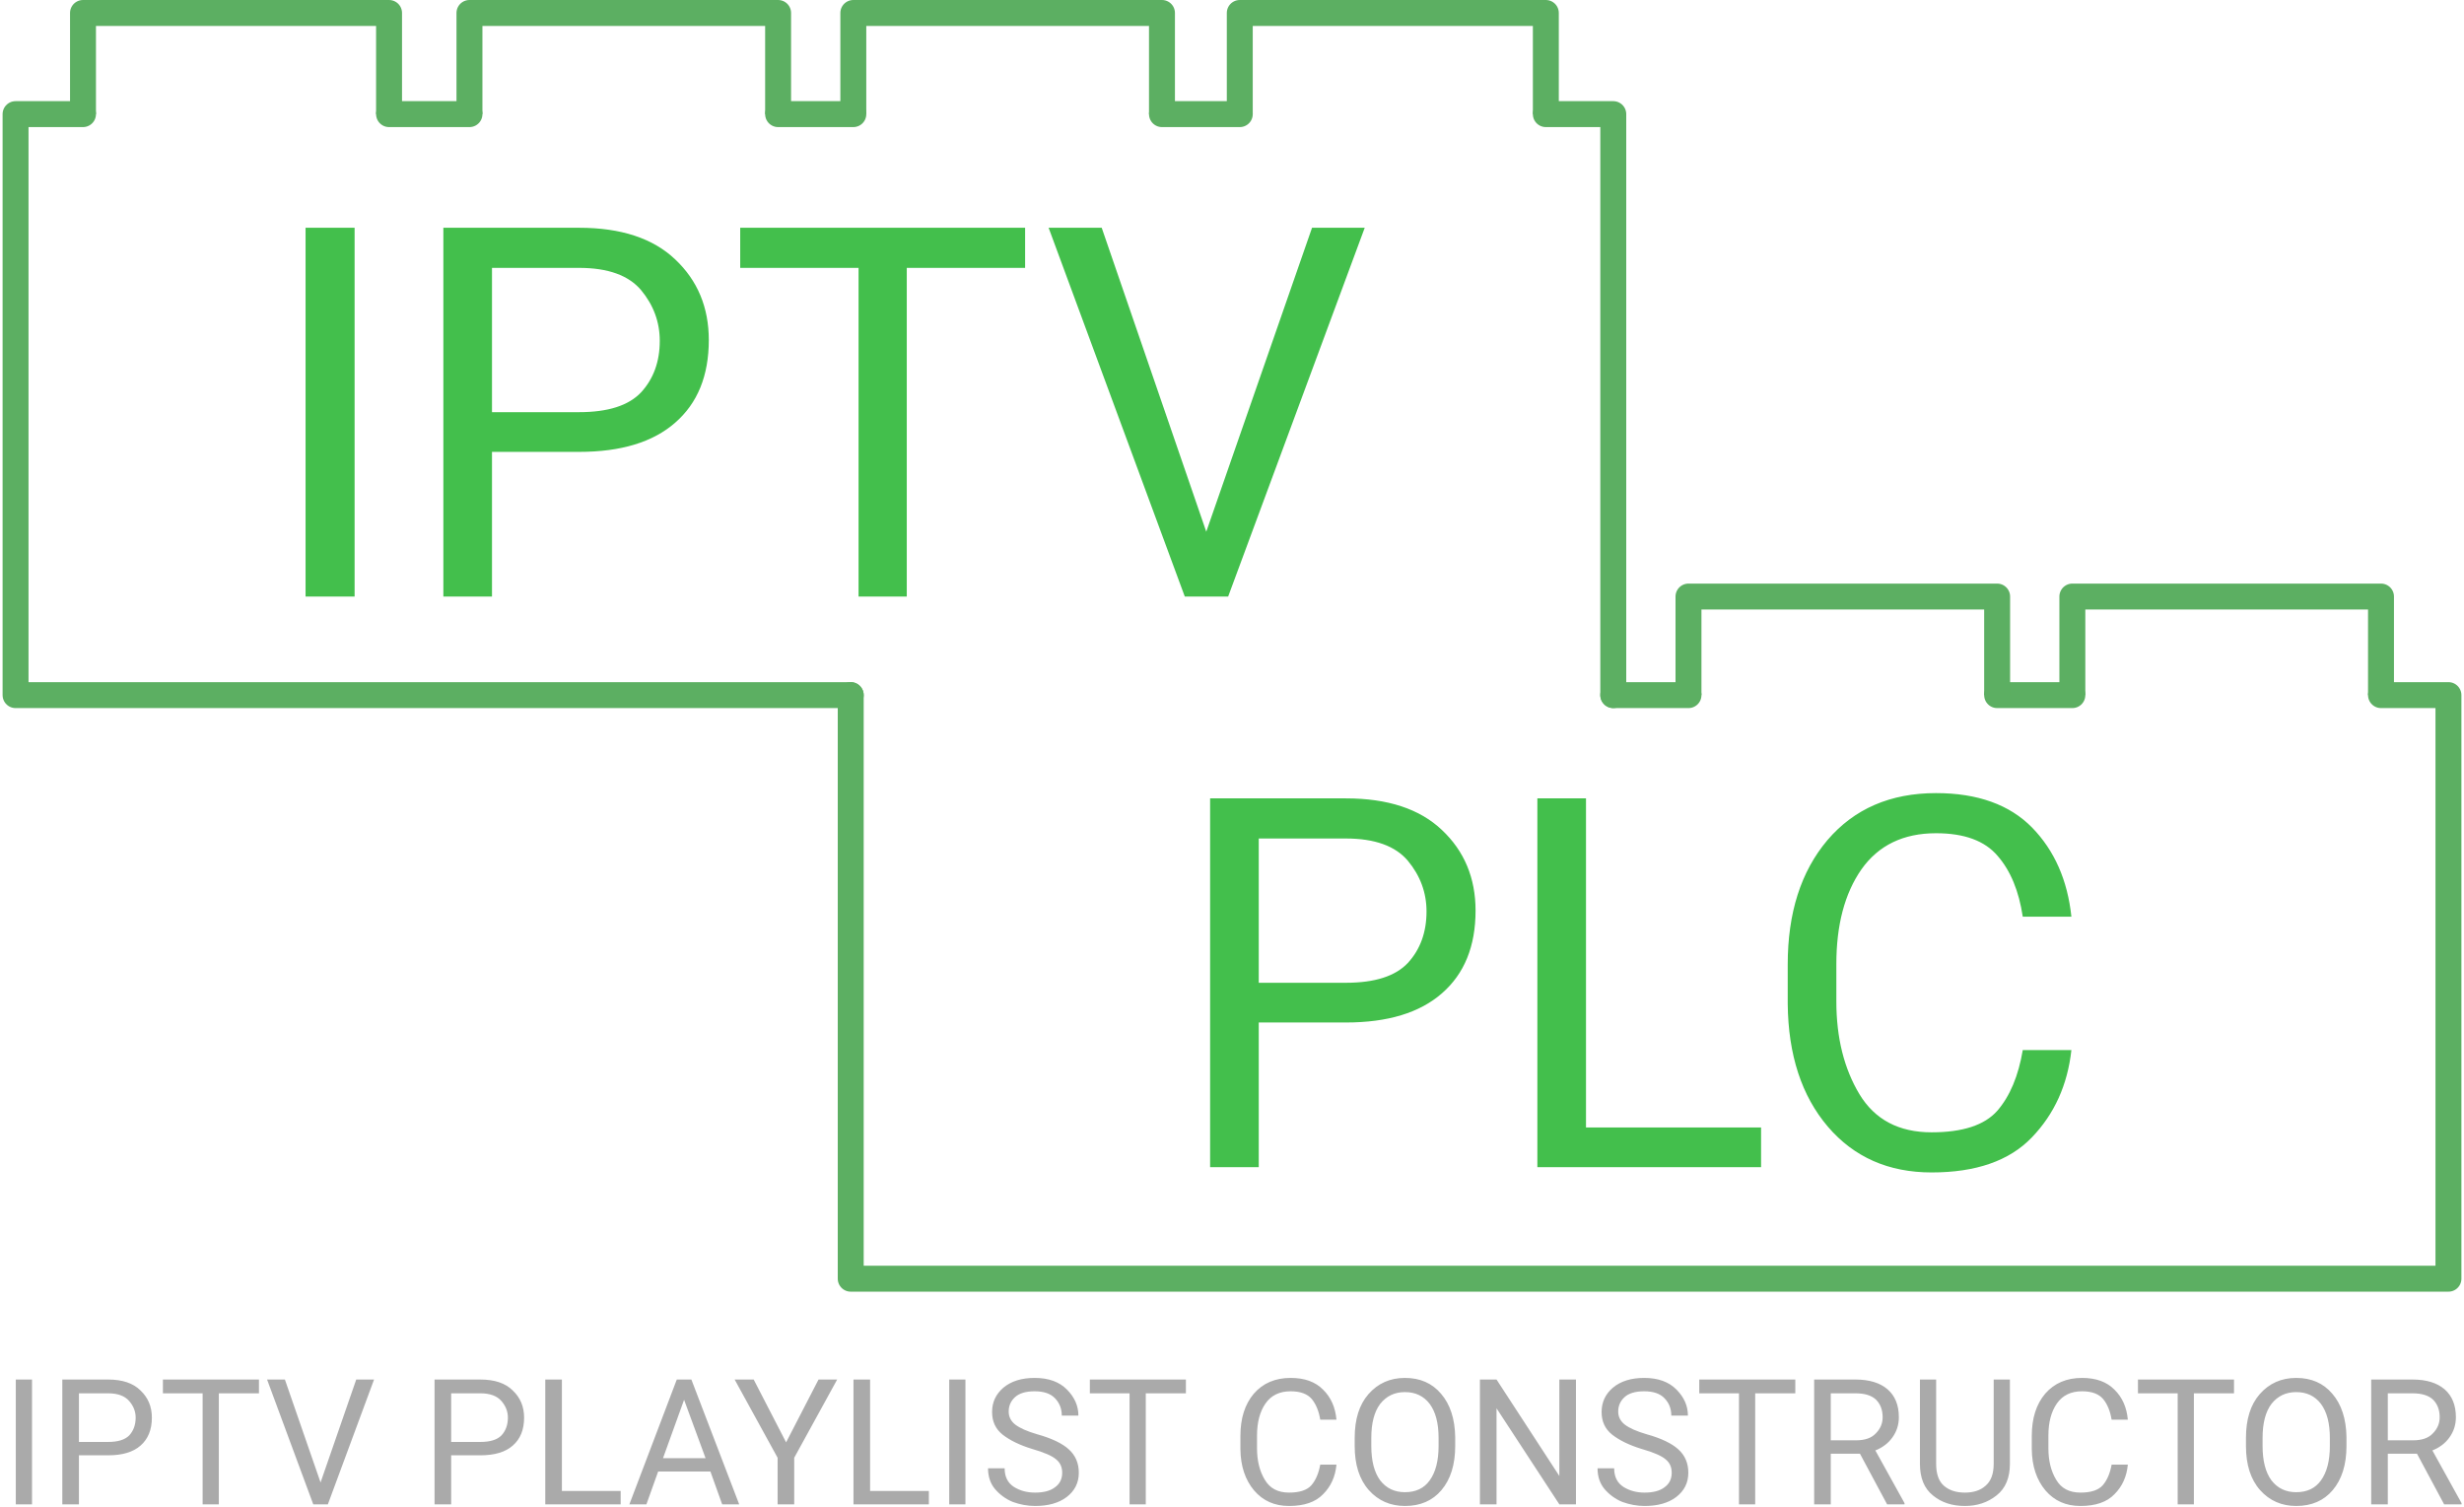
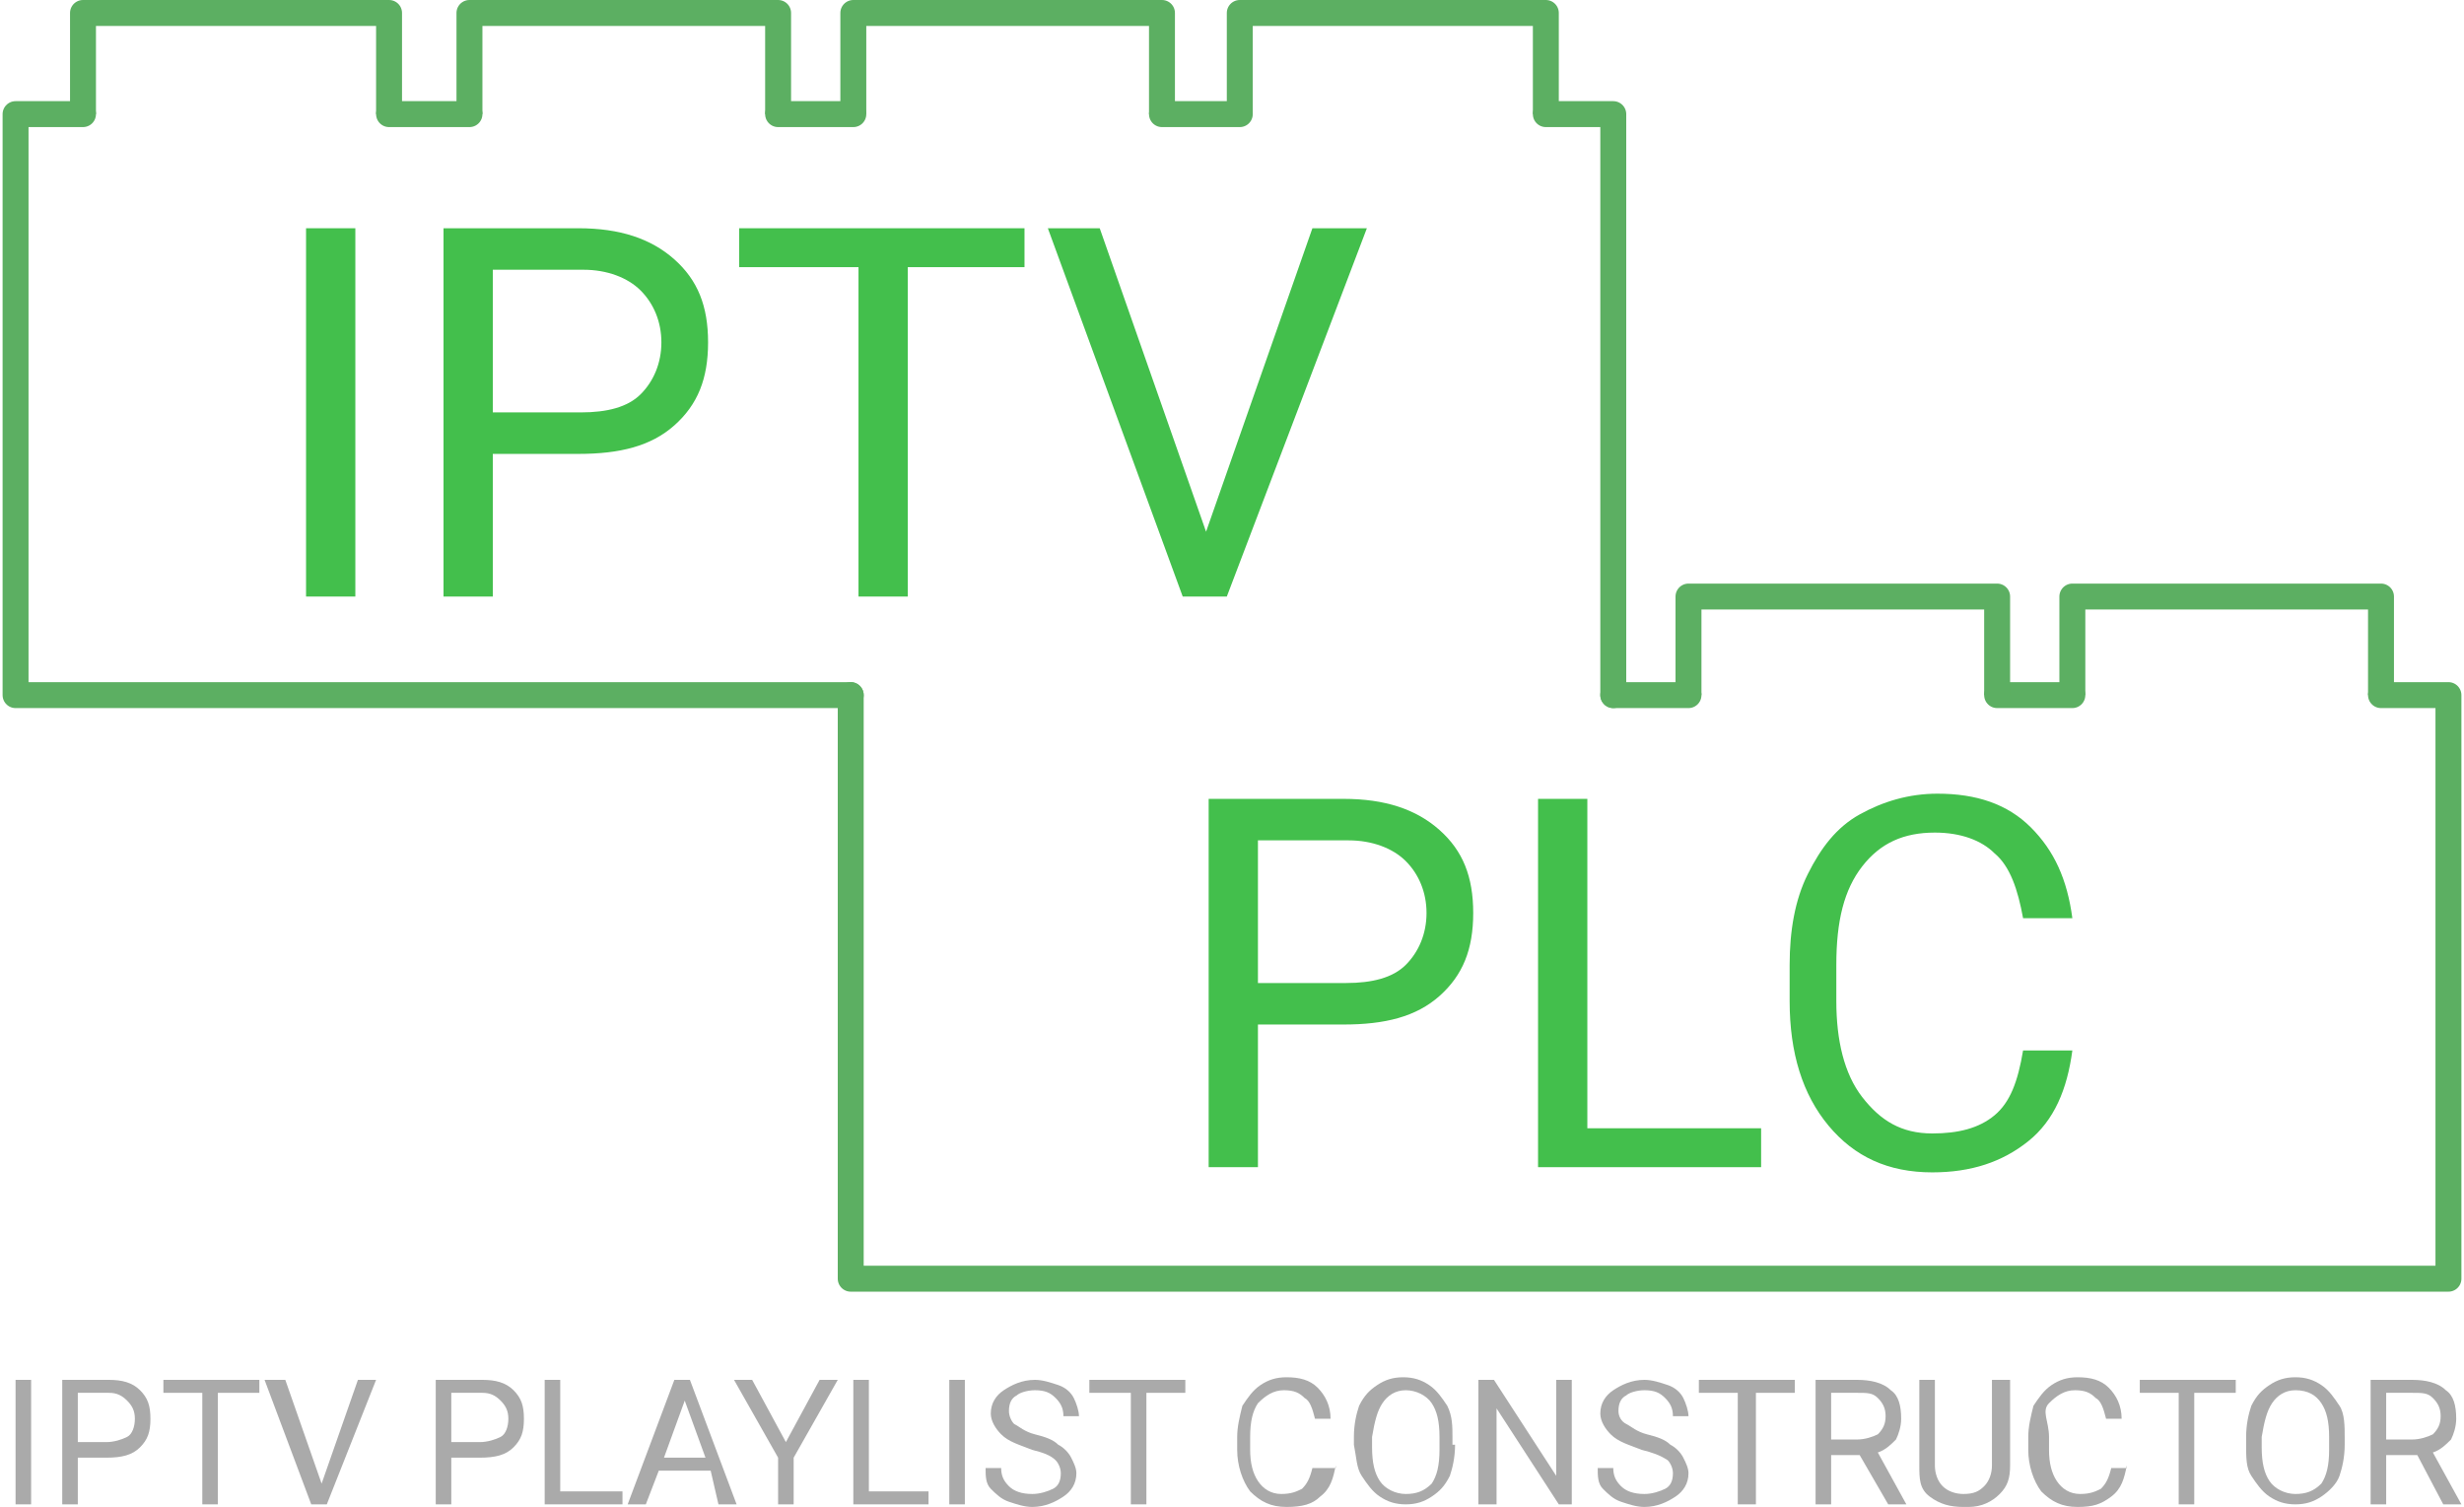
- <svg xmlns="http://www.w3.org/2000/svg" version="1.1" x="0px" y="0px" viewBox="0 0 95 58.1" style="enable-background:new 0 0 95 58.1;" xml:space="preserve">
+ <svg xmlns="http://www.w3.org/2000/svg" version="1.1" id="Слой_1" x="0px" y="0px" viewBox="0 0 95 58.1" style="enable-background:new 0 0 95 58.1;" xml:space="preserve">
  <style type="text/css">
	.st0{fill:none;stroke:#5CAF62;stroke-linecap:round;stroke-miterlimit:10;}
	.st1{fill:none;stroke:#5CAF62;stroke-linecap:round;stroke-linejoin:round;stroke-miterlimit:10;}
	.st2{fill:none;stroke:#5CAF62;stroke-linejoin:round;stroke-miterlimit:10;}
- 	.st3{fill:#43BF4C;}
- 	.st4{font-family:'Roboto';}
- 	.st5{font-size:20px;}
- 	.st6{fill:#AAAAAA;}
- 	.st7{font-size:6.77px;}
+ 	.st3{enable-background:new    ;}
+ 	.st4{fill:#43BF4C;}
+ 	.st5{fill:#AAAAAA;}
</style>
  <g>
    <g>
      <line class="st0" x1="65.1" y1="26.8" x2="62.2" y2="26.8" />
      <line class="st0" x1="79.9" y1="26.8" x2="77" y2="26.8" />
      <polyline class="st1" points="32.8,26.8 32.8,49.3 94.4,49.3 94.4,26.8 91.8,26.8   " />
      <polyline class="st2" points="79.9,26.8 79.9,23 91.8,23 91.8,26.8   " />
      <polyline class="st2" points="65.1,26.8 65.1,23 77,23 77,26.8   " />
    </g>
    <g>
      <line class="st0" x1="18.1" y1="4.4" x2="15" y2="4.4" />
      <line class="st0" x1="32.9" y1="4.4" x2="30" y2="4.4" />
      <line class="st0" x1="47.8" y1="4.4" x2="44.8" y2="4.4" />
      <polyline class="st1" points="62.2,26.8 62.2,4.4 59.6,4.4   " />
      <polyline class="st1" points="3.2,4.4 0.6,4.4 0.6,26.8 32.8,26.8   " />
      <polyline class="st2" points="47.8,4.4 47.8,0.5 59.6,0.5 59.6,4.4   " />
      <polyline class="st2" points="32.9,4.4 32.9,0.5 44.8,0.5 44.8,4.4   " />
      <polyline class="st2" points="18.1,4.4 18.1,0.5 30,0.5 30,4.4   " />
      <polyline class="st2" points="3.2,4.4 3.2,0.5 15,0.5 15,4.4   " />
    </g>
  </g>
-   <text transform="matrix(1 0 0 1 10 23)" class="st3 st4 st5">IPTV</text>
-   <text transform="matrix(1 0 0 1 45 45)" class="st3 st4 st5">PLC</text>
-   <text transform="matrix(1 0 0 1 0 58)" class="st6 st4 st7">IPTV PLAYLIST CONSTRUCTOR</text>
+   <g class="st3">
+     <path class="st4" d="M13.7,23h-1.9V8.8h1.9V23z" />
+     <path class="st4" d="M19,17.4V23h-1.9V8.8h5.2c1.6,0,2.8,0.4,3.7,1.2s1.3,1.8,1.3,3.2c0,1.4-0.4,2.4-1.3,3.2s-2.1,1.1-3.7,1.1H19z    M19,15.9h3.4c1,0,1.8-0.2,2.3-0.7s0.8-1.2,0.8-2c0-0.8-0.3-1.5-0.8-2s-1.3-0.8-2.2-0.8H19V15.9z" />
+     <path class="st4" d="M39.5,10.3H35V23h-1.9V10.3h-4.6V8.8h11V10.3z" />
+     <path class="st4" d="M46.5,20.5l4.1-11.7h2.1L47.3,23h-1.7L40.4,8.8h2L46.5,20.5z" />
+   </g>
+   <g class="st3">
+     <path class="st4" d="M48.5,39.4V45h-1.9V30.8h5.2c1.6,0,2.8,0.4,3.7,1.2s1.3,1.8,1.3,3.2c0,1.4-0.4,2.4-1.3,3.2s-2.1,1.1-3.7,1.1   H48.5z M48.5,37.9h3.4c1,0,1.8-0.2,2.3-0.7s0.8-1.2,0.8-2c0-0.8-0.3-1.5-0.8-2s-1.3-0.8-2.2-0.8h-3.5V37.9z" />
+     <path class="st4" d="M61.2,43.5h6.7V45h-8.6V30.8h1.9V43.5z" />
+     <path class="st4" d="M79.9,40.5c-0.2,1.5-0.7,2.7-1.7,3.5s-2.2,1.2-3.7,1.2c-1.7,0-3-0.6-4-1.8s-1.5-2.8-1.5-4.8v-1.4   c0-1.3,0.2-2.5,0.7-3.5s1.1-1.8,2-2.3s1.9-0.8,3-0.8c1.5,0,2.7,0.4,3.6,1.3s1.4,2,1.6,3.5H78c-0.2-1.1-0.5-2-1.1-2.5   c-0.5-0.5-1.3-0.8-2.3-0.8c-1.2,0-2.1,0.4-2.8,1.3c-0.7,0.9-1,2.1-1,3.8v1.4c0,1.5,0.3,2.8,1,3.7s1.5,1.4,2.7,1.4   c1,0,1.8-0.2,2.4-0.7s0.9-1.3,1.1-2.5H79.9z" />
+   </g>
+   <g class="st3">
+     <path class="st5" d="M1.2,58H0.6v-4.8h0.6V58z" />
+     <path class="st5" d="M3,56.1V58H2.4v-4.8h1.8c0.5,0,0.9,0.1,1.2,0.4c0.3,0.3,0.4,0.6,0.4,1.1c0,0.5-0.1,0.8-0.4,1.1   s-0.7,0.4-1.3,0.4H3z M3,55.6h1.1c0.3,0,0.6-0.1,0.8-0.2s0.3-0.4,0.3-0.7c0-0.3-0.1-0.5-0.3-0.7c-0.2-0.2-0.4-0.3-0.7-0.3H3V55.6z" />
+     <path class="st5" d="M10,53.7H8.4V58H7.8v-4.3H6.3v-0.5H10V53.7z" />
+     <path class="st5" d="M12.4,57.2l1.4-4h0.7L12.6,58h-0.6l-1.8-4.8H11L12.4,57.2z" />
+     <path class="st5" d="M17.4,56.1V58h-0.6v-4.8h1.8c0.5,0,0.9,0.1,1.2,0.4c0.3,0.3,0.4,0.6,0.4,1.1c0,0.5-0.1,0.8-0.4,1.1   s-0.7,0.4-1.3,0.4H17.4z M17.4,55.6h1.1c0.3,0,0.6-0.1,0.8-0.2s0.3-0.4,0.3-0.7c0-0.3-0.1-0.5-0.3-0.7c-0.2-0.2-0.4-0.3-0.7-0.3   h-1.2V55.6z" />
+     <path class="st5" d="M21.7,57.5h2.3V58H21v-4.8h0.6V57.5z" />
+     <path class="st5" d="M27.4,56.7h-2L24.9,58h-0.7l1.8-4.8h0.6l1.8,4.8h-0.7L27.4,56.7z M25.6,56.2h1.6L26.4,54L25.6,56.2z" />
+     <path class="st5" d="M30.3,55.6l1.3-2.4h0.7l-1.7,3V58H30v-1.8l-1.7-3H29L30.3,55.6z" />
+     <path class="st5" d="M33.5,57.5h2.3V58h-2.9v-4.8h0.6V57.5z" />
+     <path class="st5" d="M37.2,58h-0.6v-4.8h0.6V58z" />
+     <path class="st5" d="M39.8,55.9c-0.5-0.2-0.9-0.3-1.2-0.6c-0.2-0.2-0.4-0.5-0.4-0.8c0-0.4,0.2-0.7,0.5-0.9c0.3-0.2,0.7-0.4,1.2-0.4   c0.3,0,0.6,0.1,0.9,0.2s0.5,0.3,0.6,0.5s0.2,0.5,0.2,0.7h-0.6c0-0.3-0.1-0.5-0.3-0.7c-0.2-0.2-0.4-0.3-0.8-0.3   c-0.3,0-0.6,0.1-0.7,0.2c-0.2,0.1-0.3,0.3-0.3,0.6c0,0.2,0.1,0.4,0.2,0.5c0.2,0.1,0.4,0.3,0.8,0.4c0.4,0.1,0.7,0.2,0.9,0.4   c0.2,0.1,0.4,0.3,0.5,0.5s0.2,0.4,0.2,0.6c0,0.4-0.2,0.7-0.5,0.9c-0.3,0.2-0.7,0.4-1.2,0.4c-0.3,0-0.6-0.1-0.9-0.2   s-0.5-0.3-0.7-0.5s-0.2-0.5-0.2-0.8h0.6c0,0.3,0.1,0.5,0.3,0.7c0.2,0.2,0.5,0.3,0.9,0.3c0.3,0,0.6-0.1,0.8-0.2   c0.2-0.1,0.3-0.3,0.3-0.6c0-0.2-0.1-0.4-0.2-0.5C40.5,56.1,40.2,56,39.8,55.9z" />
+     <path class="st5" d="M45.7,53.7h-1.5V58h-0.6v-4.3H42v-0.5h3.7V53.7z" />
+     <path class="st5" d="M51.5,56.5c-0.1,0.5-0.2,0.9-0.6,1.2c-0.3,0.3-0.7,0.4-1.3,0.4c-0.6,0-1-0.2-1.4-0.6c-0.3-0.4-0.5-1-0.5-1.6   v-0.5c0-0.4,0.1-0.8,0.2-1.2c0.2-0.3,0.4-0.6,0.7-0.8c0.3-0.2,0.6-0.3,1-0.3c0.5,0,0.9,0.1,1.2,0.4s0.5,0.7,0.5,1.2h-0.6   c-0.1-0.4-0.2-0.7-0.4-0.8c-0.2-0.2-0.4-0.3-0.8-0.3c-0.4,0-0.7,0.2-1,0.5c-0.2,0.3-0.3,0.7-0.3,1.3v0.5c0,0.5,0.1,0.9,0.3,1.2   c0.2,0.3,0.5,0.5,0.9,0.5c0.4,0,0.6-0.1,0.8-0.2c0.2-0.2,0.3-0.4,0.4-0.8H51.5z" />
+     <path class="st5" d="M56.1,55.7c0,0.5-0.1,0.9-0.2,1.2c-0.2,0.4-0.4,0.6-0.7,0.8c-0.3,0.2-0.6,0.3-1,0.3c-0.4,0-0.7-0.1-1-0.3   c-0.3-0.2-0.5-0.5-0.7-0.8s-0.2-0.7-0.3-1.2v-0.3c0-0.5,0.1-0.9,0.2-1.2c0.2-0.4,0.4-0.6,0.7-0.8c0.3-0.2,0.6-0.3,1-0.3   c0.4,0,0.7,0.1,1,0.3s0.5,0.5,0.7,0.8c0.2,0.4,0.2,0.8,0.2,1.2V55.7z M55.5,55.4c0-0.6-0.1-1-0.3-1.3c-0.2-0.3-0.6-0.5-1-0.5   c-0.4,0-0.7,0.2-0.9,0.5c-0.2,0.3-0.3,0.7-0.4,1.3v0.4c0,0.6,0.1,1,0.3,1.3s0.6,0.5,1,0.5c0.4,0,0.7-0.1,1-0.4   c0.2-0.3,0.3-0.7,0.3-1.3V55.4z" />
+     <path class="st5" d="M60.7,58h-0.6l-2.4-3.7V58H57v-4.8h0.6l2.4,3.7v-3.7h0.6V58z" />
+     <path class="st5" d="M63.3,55.9c-0.5-0.2-0.9-0.3-1.2-0.6c-0.2-0.2-0.4-0.5-0.4-0.8c0-0.4,0.2-0.7,0.5-0.9c0.3-0.2,0.7-0.4,1.2-0.4   c0.3,0,0.6,0.1,0.9,0.2c0.3,0.1,0.5,0.3,0.6,0.5c0.1,0.2,0.2,0.5,0.2,0.7h-0.6c0-0.3-0.1-0.5-0.3-0.7c-0.2-0.2-0.4-0.3-0.8-0.3   c-0.3,0-0.6,0.1-0.7,0.2c-0.2,0.1-0.3,0.3-0.3,0.6c0,0.2,0.1,0.4,0.3,0.5s0.4,0.3,0.8,0.4c0.4,0.1,0.7,0.2,0.9,0.4   c0.2,0.1,0.4,0.3,0.5,0.5c0.1,0.2,0.2,0.4,0.2,0.6c0,0.4-0.2,0.7-0.5,0.9c-0.3,0.2-0.7,0.4-1.2,0.4c-0.3,0-0.6-0.1-0.9-0.2   s-0.5-0.3-0.7-0.5c-0.2-0.2-0.2-0.5-0.2-0.8h0.6c0,0.3,0.1,0.5,0.3,0.7c0.2,0.2,0.5,0.3,0.9,0.3c0.3,0,0.6-0.1,0.8-0.2   c0.2-0.1,0.3-0.3,0.3-0.6c0-0.2-0.1-0.4-0.2-0.5C64,56.1,63.7,56,63.3,55.9z" />
+     <path class="st5" d="M69.2,53.7h-1.5V58H67v-4.3h-1.5v-0.5h3.7V53.7z" />
+     <path class="st5" d="M71.7,56.1h-1.1V58h-0.6v-4.8h1.6c0.5,0,1,0.1,1.3,0.4c0.3,0.2,0.4,0.6,0.4,1.1c0,0.3-0.1,0.6-0.2,0.8   c-0.2,0.2-0.4,0.4-0.7,0.5l1.1,2v0h-0.7L71.7,56.1z M70.6,55.5h1c0.3,0,0.6-0.1,0.8-0.2c0.2-0.2,0.3-0.4,0.3-0.7   c0-0.3-0.1-0.5-0.3-0.7c-0.2-0.2-0.4-0.2-0.8-0.2h-1V55.5z" />
+     <path class="st5" d="M77.5,53.2v3.3c0,0.5-0.1,0.8-0.4,1.1c-0.3,0.3-0.7,0.5-1.2,0.5l-0.2,0c-0.5,0-0.9-0.1-1.3-0.4S74,57,74,56.5   v-3.3h0.6v3.3c0,0.3,0.1,0.6,0.3,0.8c0.2,0.2,0.5,0.3,0.8,0.3c0.4,0,0.6-0.1,0.8-0.3c0.2-0.2,0.3-0.5,0.3-0.8v-3.3H77.5z" />
+     <path class="st5" d="M82,56.5c-0.1,0.5-0.2,0.9-0.6,1.2s-0.7,0.4-1.3,0.4c-0.6,0-1-0.2-1.4-0.6c-0.3-0.4-0.5-1-0.5-1.6v-0.5   c0-0.4,0.1-0.8,0.2-1.2c0.2-0.3,0.4-0.6,0.7-0.8s0.6-0.3,1-0.3c0.5,0,0.9,0.1,1.2,0.4s0.5,0.7,0.5,1.2h-0.6   c-0.1-0.4-0.2-0.7-0.4-0.8c-0.2-0.2-0.4-0.3-0.8-0.3c-0.4,0-0.7,0.2-1,0.5S79,54.8,79,55.4v0.5c0,0.5,0.1,0.9,0.3,1.2   s0.5,0.5,0.9,0.5c0.4,0,0.6-0.1,0.8-0.2c0.2-0.2,0.3-0.4,0.4-0.8H82z" />
+     <path class="st5" d="M86.1,53.7h-1.5V58h-0.6v-4.3h-1.5v-0.5h3.7V53.7z" />
+     <path class="st5" d="M90.4,55.7c0,0.5-0.1,0.9-0.2,1.2s-0.4,0.6-0.7,0.8c-0.3,0.2-0.6,0.3-1,0.3c-0.4,0-0.7-0.1-1-0.3   c-0.3-0.2-0.5-0.5-0.7-0.8s-0.2-0.7-0.2-1.2v-0.3c0-0.5,0.1-0.9,0.2-1.2c0.2-0.4,0.4-0.6,0.7-0.8s0.6-0.3,1-0.3   c0.4,0,0.7,0.1,1,0.3c0.3,0.2,0.5,0.5,0.7,0.8s0.2,0.8,0.2,1.2V55.7z M89.8,55.4c0-0.6-0.1-1-0.3-1.3c-0.2-0.3-0.5-0.5-1-0.5   c-0.4,0-0.7,0.2-0.9,0.5c-0.2,0.3-0.3,0.7-0.4,1.3v0.4c0,0.6,0.1,1,0.3,1.3s0.6,0.5,1,0.5c0.4,0,0.7-0.1,1-0.4   c0.2-0.3,0.3-0.7,0.3-1.3V55.4z" />
+     <path class="st5" d="M93.2,56.1H92V58h-0.6v-4.8H93c0.5,0,1,0.1,1.3,0.4c0.3,0.2,0.4,0.6,0.4,1.1c0,0.3-0.1,0.6-0.2,0.8   c-0.2,0.2-0.4,0.4-0.7,0.5l1.1,2v0h-0.7L93.2,56.1z M92,55.5h1c0.3,0,0.6-0.1,0.8-0.2c0.2-0.2,0.3-0.4,0.3-0.7   c0-0.3-0.1-0.5-0.3-0.7c-0.2-0.2-0.4-0.2-0.8-0.2h-1V55.5z" />
+   </g>
</svg>
